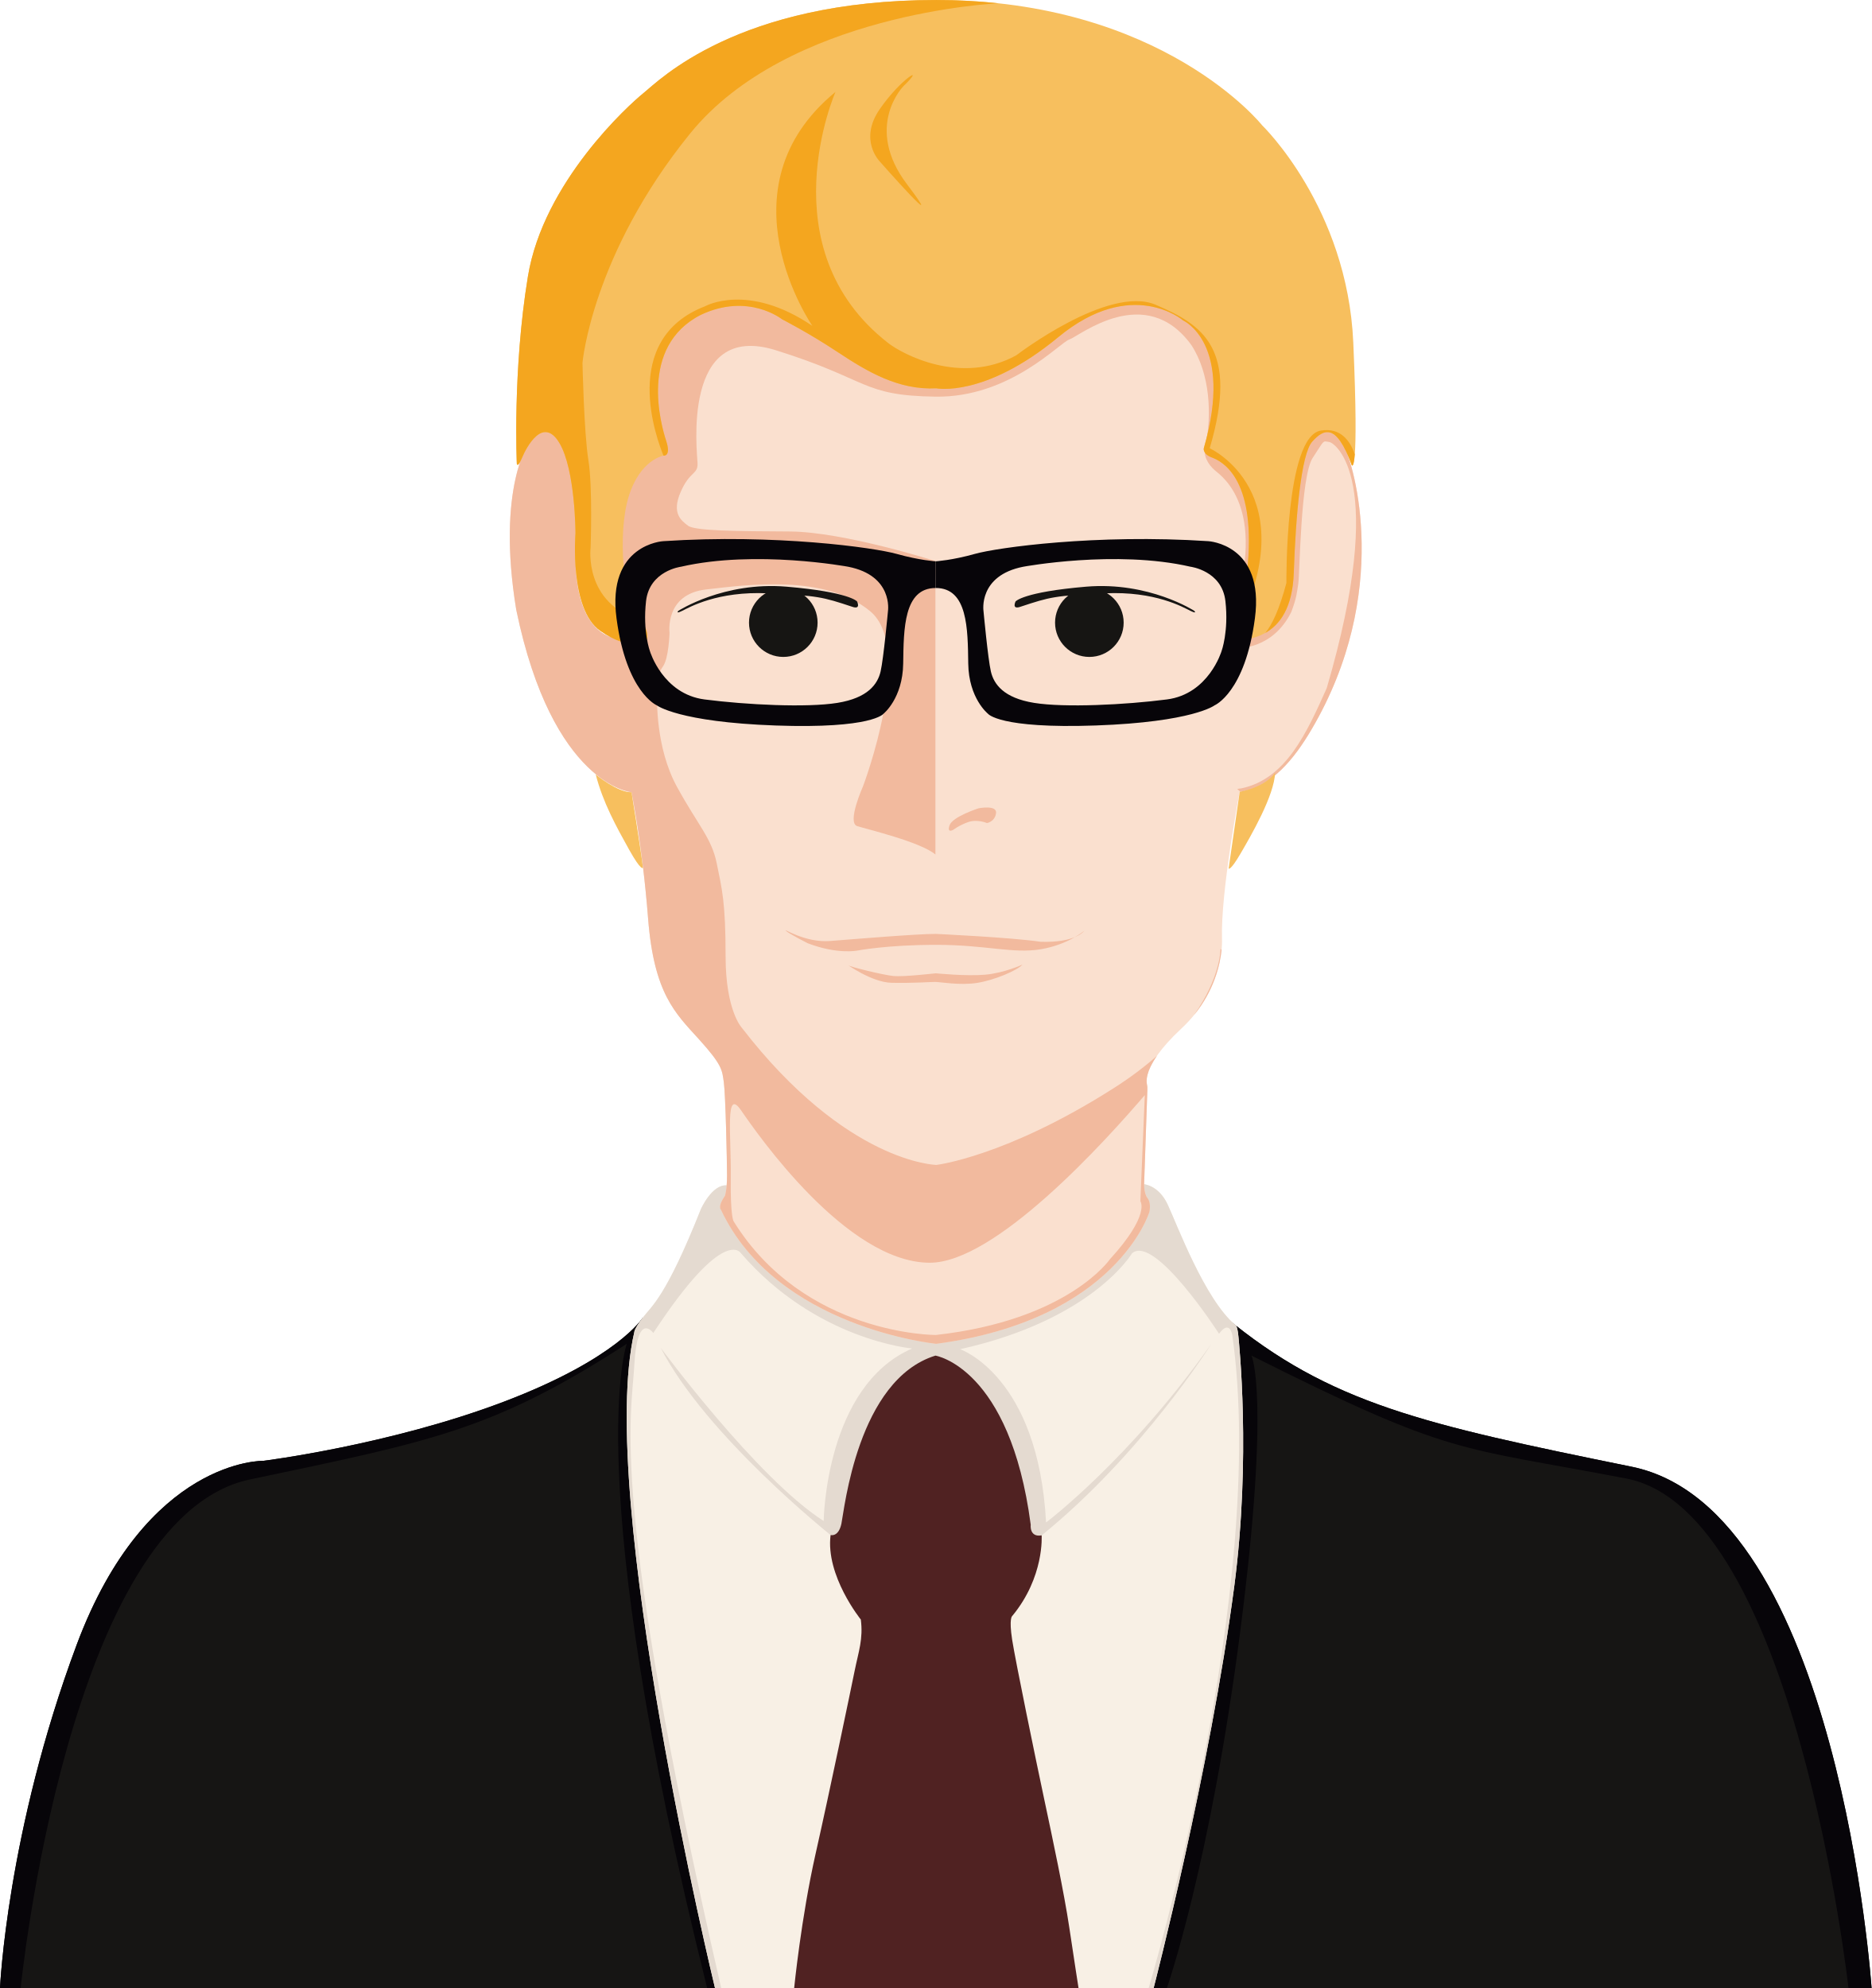
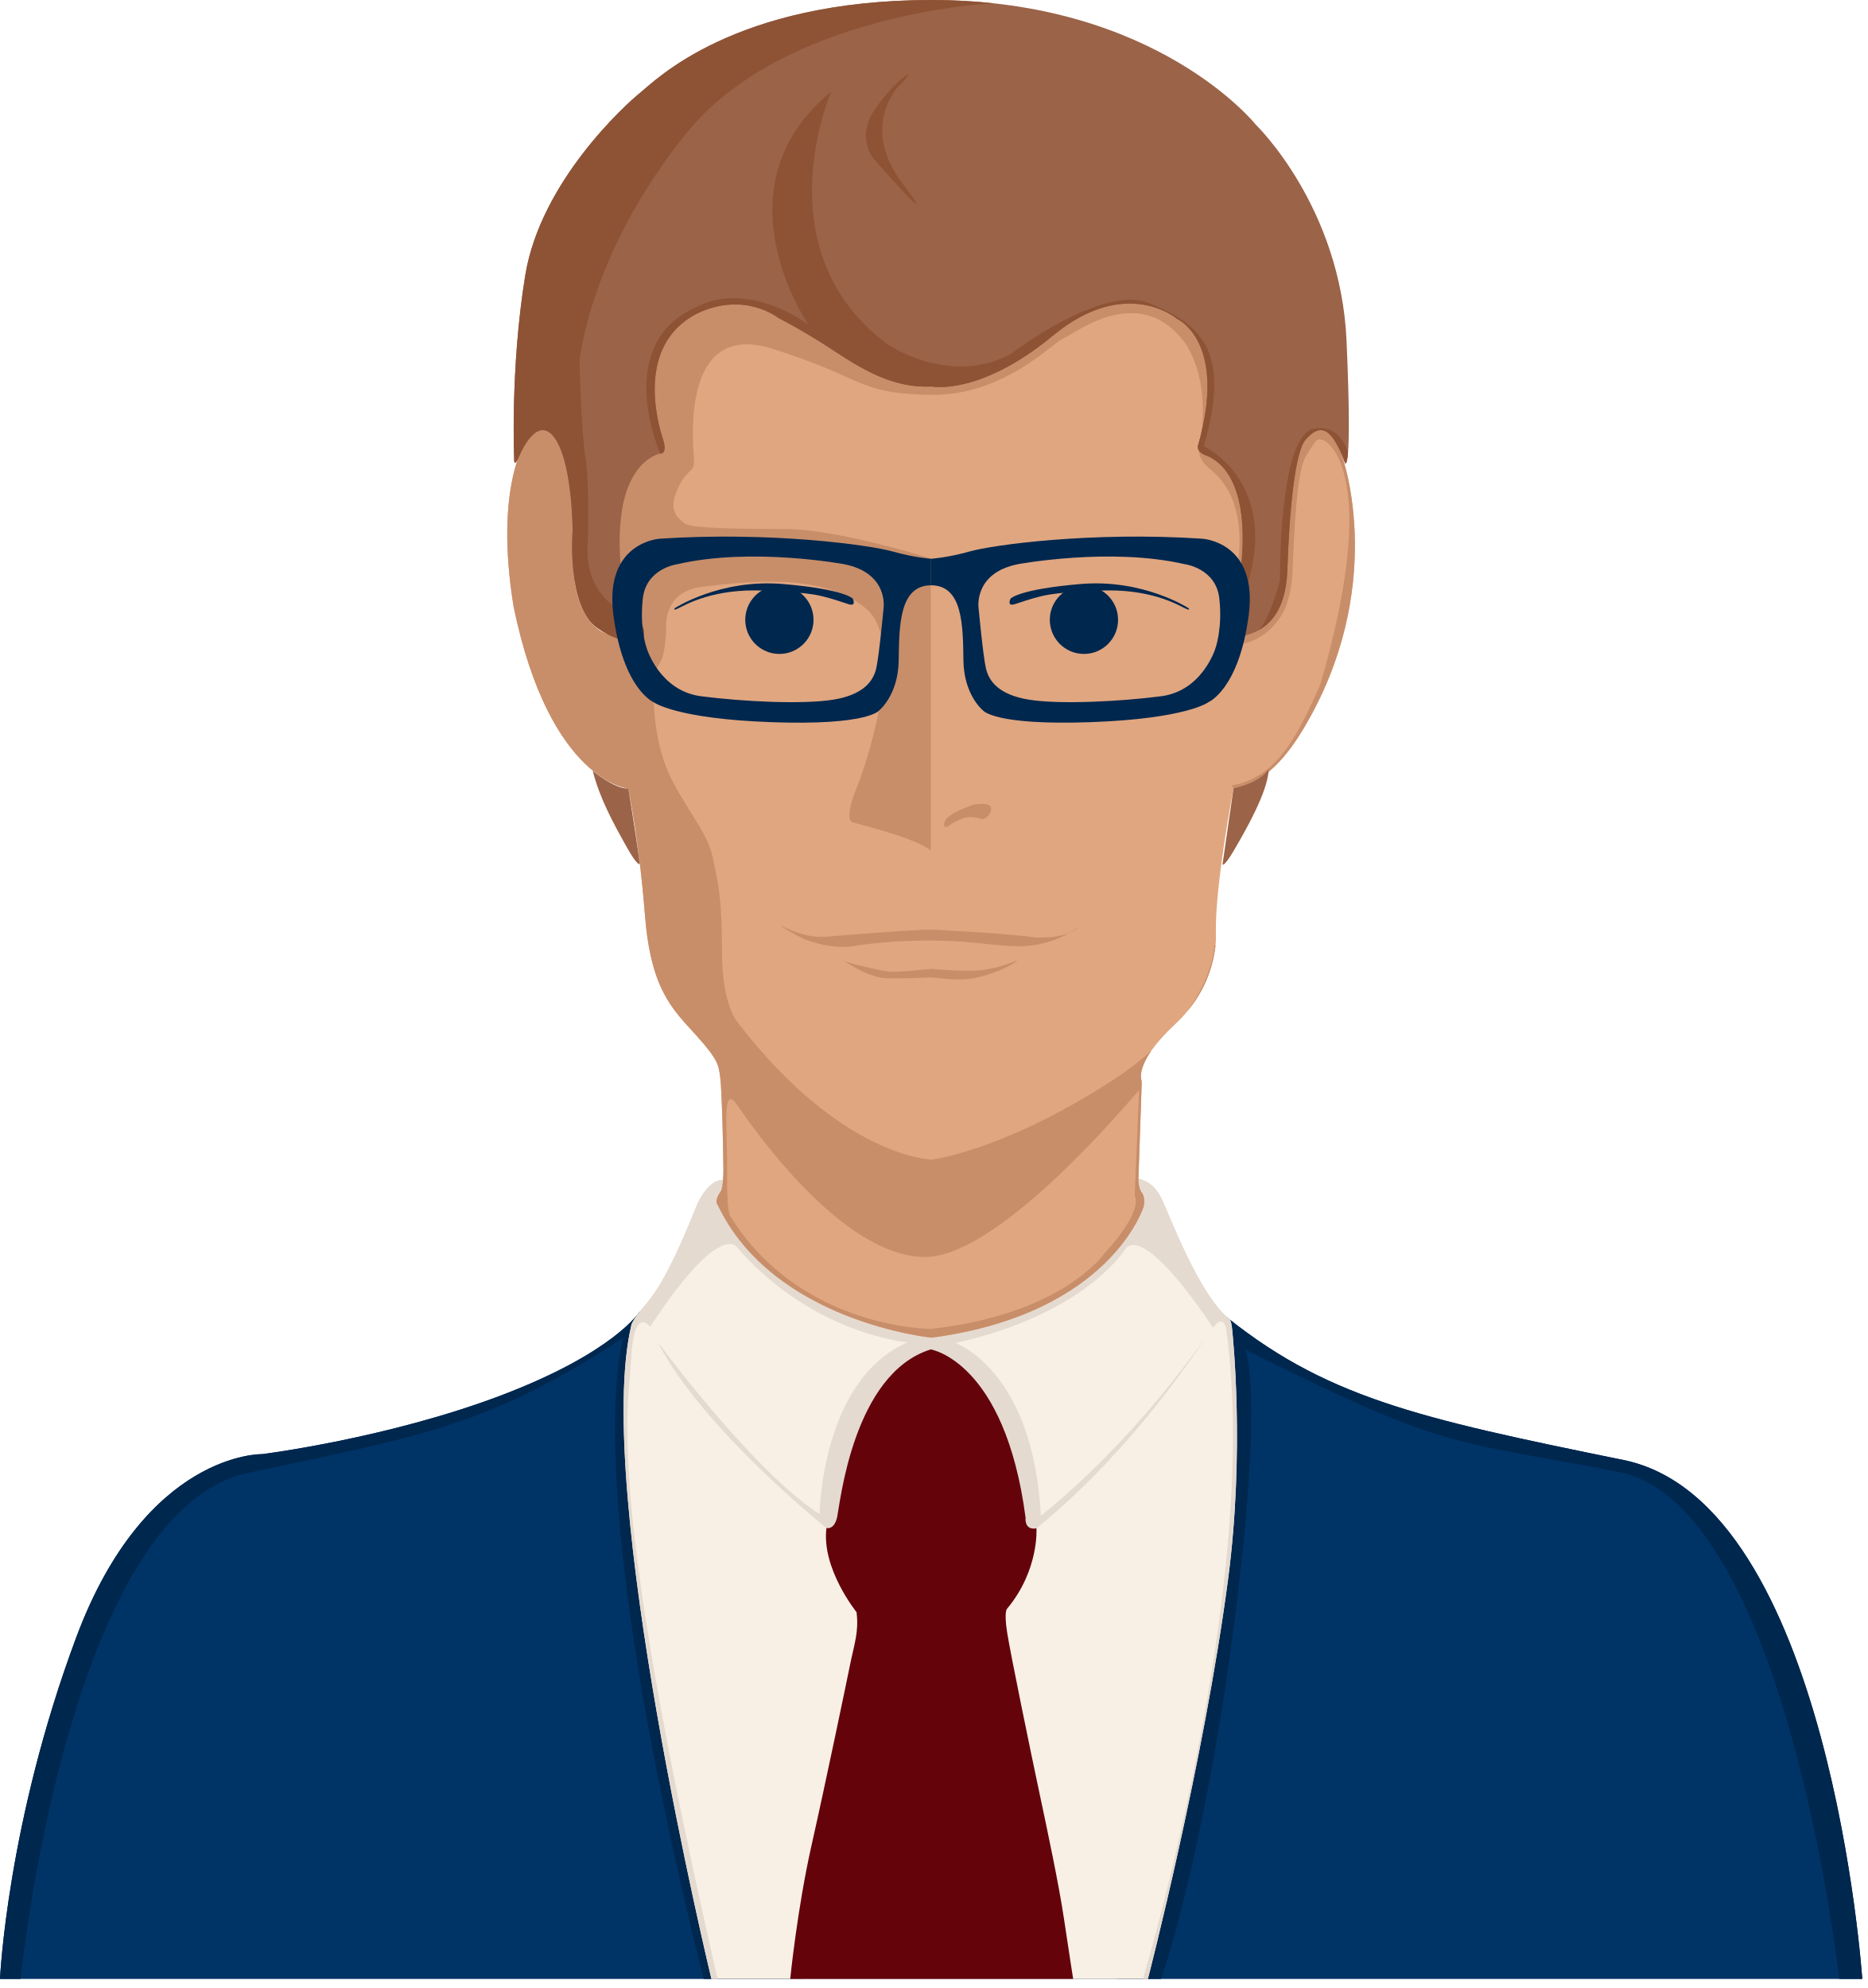
- <svg xmlns="http://www.w3.org/2000/svg" width="257" height="273" viewBox="0 0 257 273" fill="none">
-   <path d="M257 273C257 273 252.544 207.217 224.047 201.414C195.55 195.61 182.587 192.774 168.136 180.759L88.254 180.96C88.254 180.96 84.811 186.563 69.146 192.502C53.48 198.442 36.193 200.603 36.193 200.603C36.193 200.603 20.122 200.197 10.534 225.848C0.947 251.498 0 273 0 273H257Z" fill="#161514" />
-   <path d="M92.692 180.95L88.257 180.961C88.257 180.961 84.813 186.563 69.148 192.503C53.483 198.443 36.195 200.603 36.195 200.603C36.195 200.603 20.124 200.198 10.537 225.848C0.947 251.496 0.002 273.001 0.002 273.001H2.839C2.839 273.001 9.32 208.434 34.306 203.169C59.289 197.904 67.732 196.418 86.064 184.539C86.064 184.539 79.546 202.709 97.103 273.001H110.78L92.692 180.95Z" fill="#070509" />
-   <path d="M224.046 201.414C195.552 195.61 182.587 192.774 168.135 180.759L166.864 180.761L154.124 273H160.233C160.233 273 166.175 256.154 170.328 223.855C174.48 191.556 171.848 186.157 171.848 186.157C199.534 200.061 200.073 198.576 223.303 203.033C246.531 207.487 253.826 273 253.826 273H256.999C256.999 273 252.543 207.217 224.046 201.414Z" fill="#070509" />
-   <path d="M156.963 162.602C156.963 162.602 159.056 162.67 160.338 165.403C161.62 168.136 165.435 178.465 169.656 181.972C169.656 181.972 169.925 182.04 170.062 183.591C170.117 184.229 171.807 200.137 169.489 217.799C166.152 243.188 158.415 273 158.415 273H98.182C98.182 273 81.841 205.462 87.108 182.919C87.108 182.919 87.04 182.582 88.257 180.963C89.474 179.344 91.405 178.221 96.243 166.046C96.243 166.046 97.763 162.604 99.814 162.782C101.866 162.96 156.963 162.602 156.963 162.602Z" fill="#F8F0E5" />
-   <path d="M169.656 181.972C165.435 178.462 161.62 168.136 160.338 165.403C159.056 162.67 156.963 162.602 156.963 162.602C156.963 162.602 101.863 162.955 99.811 162.779C97.76 162.602 96.24 166.044 96.24 166.044C91.404 178.219 89.471 179.341 88.254 180.96C87.037 182.579 87.105 182.916 87.105 182.916C81.838 205.459 98.179 272.997 98.179 272.997H99.029C99.016 272.937 99.003 272.882 98.99 272.822C83.597 205.731 86.703 194.799 87.108 187.373C87.514 179.948 89.709 183.052 89.709 183.052C99.534 168.068 101.761 172.117 101.761 172.117C112.091 184.065 125.26 185.179 125.26 185.179C113.308 190.342 113.106 208.87 113.106 208.87C103.927 203.001 90.722 185.077 90.722 185.077C96.899 197.124 114.051 210.792 114.051 210.792C114.051 210.792 129.159 222.081 143.035 210.842C156.91 199.603 166.343 184.535 166.343 184.535C155.063 200.498 143.642 209.071 143.642 209.071C142.579 188.924 131.841 185.278 131.841 185.278C150.073 181.229 155.44 172.117 155.44 172.117C158.53 169.384 167.392 183.152 167.392 183.152C168.889 181.14 169.216 183.353 169.216 183.353C174.18 218.249 157.737 272.997 157.737 272.997H158.412C158.412 272.997 166.152 243.188 169.486 217.797C171.807 200.134 170.116 184.227 170.059 183.588C169.925 182.04 169.656 181.972 169.656 181.972Z" fill="#E4DAD0" />
-   <path d="M170.231 108.738C170.231 108.738 167.599 122.407 167.801 128.987C167.801 128.987 168.206 135.67 162.23 141.239C156.254 146.807 157.57 149.135 157.57 149.135L157.115 162.348C157.115 162.348 157.013 163.816 157.57 164.524C158.127 165.233 157.824 166.447 157.824 166.447C157.824 166.447 153.349 181.23 128.568 184.536C128.568 184.536 106.622 182.375 98.993 166.109C98.993 166.109 98.495 165.712 99.558 164.195C99.558 164.195 99.835 163.361 99.835 161.409C99.835 159.458 99.634 150.28 99.395 148.627C99.16 146.974 99.225 146.3 95.986 142.722C92.744 139.143 89.808 136.478 88.997 126.152C88.186 115.826 86.718 108.788 86.718 108.788C86.718 108.788 75.873 107.825 70.888 83.728C68.133 66.921 72.691 60.644 72.691 60.644C72.691 60.644 75.729 56.797 77.351 62.163C78.973 67.531 79.073 77.25 79.073 77.25C79.073 77.25 78.769 86.969 85.049 87.78L83.126 75.123L86.773 41.713L98.116 37.46H154.733L168.002 41.509L173.876 63.581L180.967 59.328C180.967 59.328 182.924 58.384 184.547 61.285C185.907 63.722 191.164 81.403 180.057 100.23C177.725 104.184 174.585 108.131 170.231 108.738Z" fill="#FAE0CF" />
-   <path d="M167.741 130.439L167.597 130.305C167.597 130.305 167.636 134.189 163.928 139.428C166.781 135.949 167.545 132.369 167.741 130.439Z" fill="#F2BA9E" />
-   <path d="M170.433 108.267L169.894 108.335L170.3 108.73C174.62 108.092 177.741 104.163 180.057 100.237C191.164 81.411 185.908 63.727 184.547 61.292C182.927 58.389 180.968 59.336 180.968 59.336L173.877 63.589L168.003 41.517L154.734 37.462H98.114L86.771 41.715L83.124 75.126L85.047 87.782C78.767 86.972 79.07 77.252 79.07 77.252C79.07 77.252 79.594 72.33 78.968 67.533C78.72 65.626 78.314 63.542 77.854 62.014C76.234 56.647 72.689 60.646 72.689 60.646C72.689 60.646 68.13 66.924 70.886 83.731C75.87 107.828 86.716 108.79 86.716 108.79C86.716 108.79 88.184 115.826 88.995 126.155C89.806 136.481 92.742 139.149 95.984 142.724C99.226 146.299 99.158 146.977 99.393 148.63C99.629 150.283 99.833 159.463 99.833 161.412C99.833 163.36 99.555 164.197 99.555 164.197C98.493 165.717 98.99 166.112 98.99 166.112C106.623 182.378 128.568 184.538 128.568 184.538C153.35 181.23 157.824 166.449 157.824 166.449C157.824 166.449 158.128 165.233 157.57 164.527C157.013 163.818 157.115 162.351 157.115 162.351L157.541 149.982L157.22 149.898L156.592 164.966C156.592 164.966 158.01 166.789 152.405 172.931C152.405 172.931 146.664 181.3 128.503 183.325C128.503 183.325 110.475 183.393 100.751 167.734C100.751 167.734 100.278 167.26 100.346 161.592C100.414 155.924 99.535 149.239 101.764 152.48C103.993 155.72 116.215 173.336 127.626 173.404C136.583 173.456 151.529 157.047 157.544 149.982L157.555 149.702C157.565 149.43 157.549 149.156 157.494 148.889C157.39 148.394 157.374 147.147 158.863 144.999C157.212 146.462 155.249 147.955 152.915 149.441C138.126 158.856 128.581 159.971 128.581 159.971C128.581 159.971 116.249 159.769 101.866 141.139C101.866 141.139 99.637 138.811 99.637 131.318C99.637 123.824 99.129 122.054 98.42 118.562C97.711 115.07 95.887 113.399 92.951 108.032C90.013 102.665 90.191 95.959 90.243 95.046C90.296 94.133 90.217 92.642 91.028 91.528C91.839 90.414 91.939 86.911 91.939 86.911C91.939 86.911 91.23 81.605 96.952 80.948C102.675 80.291 113.311 78.822 119.489 83.935C125.666 89.048 118.526 107.93 118.526 107.93C118.526 107.93 116.247 112.991 117.715 113.448C119.182 113.906 126.423 115.625 128.45 117.346V77.048C128.45 77.048 115.841 73.023 108.447 72.986C101.052 72.95 95.379 72.897 94.469 72.189C93.558 71.48 92.19 70.517 93.456 67.583C94.723 64.645 95.837 65.203 95.785 63.633C95.733 62.064 93.556 44.043 106.521 48.092C119.486 52.141 118.217 54.319 128.448 54.471C138.679 54.623 145.466 47.08 146.832 46.625C148.198 46.169 157.264 38.676 163.594 47.383C166.176 51.333 166.43 57 165.517 61.306C165.164 62.469 165.82 63.735 166.833 64.596C167.846 65.456 173.974 69.657 169.366 84.087C167.796 88.421 169.923 88.996 169.923 88.996C169.923 88.996 174.735 89.25 177.318 84.034C178.076 82.01 178.076 81.403 178.28 80.137C178.482 78.871 178.584 65.407 180.256 62.875C181.928 60.343 181.572 60.547 182.535 60.699C183.328 60.824 190.607 65.744 182.182 94.499C179.481 100.504 176.645 106.983 170.433 108.267Z" fill="#F2BA9E" />
-   <path d="M128.492 128.247C128.492 128.247 138.765 128.72 142.883 129.327C147.779 129.497 148.894 127.807 148.894 127.807C148.894 127.807 146.717 129.714 142.917 130.355C139.118 130.996 135.356 129.748 128.568 129.748C121.781 129.748 117.715 130.538 117.715 130.538C117.715 130.538 114.996 131.098 110.911 129.528C110.911 129.528 108.329 128.229 107.908 127.807C107.486 127.386 110.509 129.489 113.986 129.222C117.461 128.953 125.852 128.247 128.492 128.247Z" fill="#F2BA9E" />
-   <path d="M140.403 132.463C140.403 132.463 137.922 133.611 135.306 133.846C132.689 134.082 128.639 133.661 128.495 133.661C128.351 133.661 124.081 134.168 122.697 134.032C121.312 133.896 116.754 132.785 116.451 132.547C116.147 132.311 119.659 134.893 122.409 134.961C125.159 135.029 127.707 134.843 128.416 134.843C129.125 134.843 131.81 135.345 134.173 134.976C136.536 134.608 139.675 133.274 140.403 132.463Z" fill="#F2BA9E" />
-   <path d="M135.523 113.025C135.523 113.025 134.207 112.452 132.956 112.889C131.708 113.328 130.931 113.935 130.931 113.935C130.931 113.935 129.987 114.513 130.392 113.328C130.798 112.146 134.377 110.998 134.377 110.998C134.377 110.998 136.944 110.49 136.774 111.673C136.604 112.858 135.523 113.025 135.523 113.025Z" fill="#F2BA9E" />
-   <path d="M117.029 83.325C118.269 83.757 117.688 82.59 117.688 82.59C117.688 82.59 116.649 81.298 108.015 80.566C99.38 79.833 93.15 83.882 93.15 83.882C93.15 83.882 92.695 84.363 93.681 83.882C94.668 83.401 98.524 81.149 105.435 81.478C112.345 81.808 112.902 81.96 117.029 83.325Z" fill="#161513" />
-   <path d="M107.56 90.212C110.161 90.212 112.269 88.104 112.269 85.504C112.269 82.904 110.161 80.796 107.56 80.796C104.958 80.796 102.85 82.904 102.85 85.504C102.85 88.104 104.958 90.212 107.56 90.212Z" fill="#161513" />
-   <path d="M140.115 83.325C138.875 83.757 139.456 82.59 139.456 82.59C139.456 82.59 140.494 81.298 149.129 80.566C157.764 79.833 163.994 83.882 163.994 83.882C163.994 83.882 164.449 84.363 163.463 83.882C162.476 83.401 158.62 81.149 151.709 81.478C144.801 81.808 144.244 81.96 140.115 83.325Z" fill="#161513" />
-   <path d="M149.587 90.212C152.188 90.212 154.297 88.104 154.297 85.504C154.297 82.904 152.188 80.796 149.587 80.796C146.986 80.796 144.877 82.904 144.877 85.504C144.877 88.104 146.986 90.212 149.587 90.212Z" fill="#161513" />
-   <path d="M128.568 53.323C128.568 53.323 135.185 54.672 145.314 46.303C155.443 37.933 162.466 44.009 162.466 44.009C162.466 44.009 169.489 47.113 165.302 61.559C165.302 61.559 165.116 62.343 166.409 62.825C167.702 63.306 172.385 65.508 171.346 77.48C171.346 77.48 171.244 81.604 168.51 86.16C168.51 86.16 167.429 88.253 170.198 87.949C172.966 87.646 177.388 86.498 177.66 78.636C177.93 70.773 178.673 62.336 180.193 60.649C181.713 58.962 183.469 57.949 185.628 63.889C185.628 63.889 186.64 65.61 185.829 47.048C185.018 28.486 173.319 17.215 173.319 17.215C173.319 17.215 159.658 0 128.568 0C101.254 0 90.416 11.137 88.391 12.756C86.365 14.375 74.614 25.007 72.49 37.967C70.365 50.927 70.969 63.683 70.969 63.683C70.969 63.683 71.071 64.342 71.678 62.872C72.285 61.404 74.565 57.102 76.794 60.795C79.023 64.491 79.023 73.248 79.023 73.248C79.023 73.248 78.162 83.626 82.417 86.613C86.669 89.602 88.796 87.981 88.796 87.981C88.796 87.981 89.403 86.618 87.53 84.643C85.656 82.669 84.743 73.404 86.313 68.242C87.883 63.078 91.125 62.571 91.125 62.571C91.125 62.571 92.187 62.723 91.478 60.547C90.769 58.37 87.679 47.587 96.238 43.234C102.771 40.146 107.379 43.841 107.379 43.841C107.379 43.841 110.974 45.664 115.027 48.348C119.08 51.029 123.369 53.595 128.568 53.323Z" fill="#F7BF5E" />
-   <path d="M175.093 106.106C175.093 106.106 174.081 107.929 170.232 108.738L168.712 119.268C168.712 119.268 168.913 119.673 170.331 117.243C171.749 114.814 174.991 109.245 175.093 106.106Z" fill="#F7BF5E" />
-   <path d="M86.719 108.79C86.719 108.79 87.935 116.231 88.289 119.168C88.289 119.168 88.087 119.725 86.365 116.636C84.644 113.547 82.77 110.158 81.807 106.36C81.807 106.36 84.796 108.839 86.719 108.79Z" fill="#F7BF5E" />
-   <path d="M128.568 53.323C128.568 53.323 135.185 54.672 145.314 46.303C155.443 37.933 162.466 44.009 162.466 44.009C162.466 44.009 169.489 47.113 165.302 61.559C165.302 61.559 165.116 62.344 166.409 62.825C167.702 63.306 172.385 65.508 171.347 77.48C171.347 77.48 171.244 81.604 168.51 86.16C168.51 86.16 167.429 88.253 170.198 87.95C170.389 87.929 170.588 87.902 170.792 87.871C170.07 87.489 169.625 86.801 169.625 86.801C179.416 67.632 166.113 61.556 166.113 61.556C170.164 47.854 165.169 44.616 158.685 41.848C152.204 39.081 139.542 48.8 139.542 48.8C131.946 52.951 123.937 48.644 121.964 47.108C105.275 34.12 114.726 12.623 114.726 12.623C98.519 25.92 111.553 44.752 111.553 44.752C102.706 38.744 96.832 42.052 96.832 42.052C84.984 46.603 90.238 60.476 91.112 62.574C91.12 62.571 91.125 62.571 91.125 62.571C91.125 62.571 92.187 62.723 91.478 60.547C90.769 58.371 87.679 47.587 96.238 43.235C102.771 40.146 107.379 43.841 107.379 43.841C107.379 43.841 110.974 45.664 115.027 48.348C119.08 51.029 123.369 53.595 128.568 53.323Z" fill="#F4A61F" />
-   <path d="M185.625 63.887C185.625 63.887 185.881 64.321 186.033 62.388C185.421 60.599 184.123 58.674 181.37 59.127C176.441 59.937 176.645 80.051 176.645 80.051C175.682 83.684 174.685 85.771 173.756 86.909C175.729 85.794 177.49 83.503 177.658 78.633C177.927 70.771 178.67 62.333 180.19 60.646C181.711 58.959 183.466 57.947 185.625 63.887Z" fill="#F4A61F" />
-   <path d="M137.077 0.453C134.4 0.162 131.564 0.003 128.568 0.003C101.254 0.003 90.416 11.14 88.391 12.759C86.365 14.378 74.614 25.01 72.49 37.97C70.365 50.93 70.969 63.686 70.969 63.686C70.969 63.686 71.071 64.345 71.678 62.875C72.285 61.407 74.565 57.105 76.794 60.798C79.023 64.491 79.023 73.251 79.023 73.251C79.023 73.251 78.162 83.629 82.417 86.616C86.669 89.603 88.796 87.981 88.796 87.981C88.796 87.981 89.293 86.851 87.972 85.162C80.122 82.857 81.098 75.228 81.098 75.228C81.098 75.228 81.402 66.926 80.795 63.181C80.188 59.435 79.984 49.816 79.984 49.816C79.984 49.816 81.3 34.933 94.772 18.327C108.169 1.813 136.766 0.466 137.077 0.453Z" fill="#F4A61F" />
-   <path d="M124.044 11.846C124.044 11.846 118.576 17.415 124.552 25.311C130.528 33.207 120.805 22.172 120.805 22.172C120.805 22.172 117.867 19.235 120.805 14.985C123.741 10.732 127.286 8.708 124.044 11.846Z" fill="#F4A61F" />
-   <path d="M128.45 186.157C128.45 186.157 138.696 187.776 141.533 209.375C141.533 209.375 141.313 211.146 143.035 210.842C143.035 210.842 143.44 216.563 138.984 221.93C138.984 221.93 138.529 222.233 138.984 225.17C139.44 228.108 142.226 241.622 143.391 247.091C144.555 252.557 146.125 259.949 146.834 264.706C147.543 269.464 148.1 272.998 148.1 272.998H109.053C109.053 272.998 110.016 263.339 111.992 254.582C113.967 245.825 116.819 232.088 117.361 229.423C117.902 226.758 118.544 225.102 118.206 222.403C118.206 222.403 113.344 216.395 114.053 210.793C114.053 210.793 115.134 211.13 115.54 209.239C115.94 207.353 117.761 189.466 128.45 186.157Z" fill="#502222" />
-   <path d="M165.91 74.315C150.514 73.303 136.941 75.191 133.836 76.07C130.73 76.946 128.495 77.082 128.493 77.082V80.744C132.881 80.744 132.891 86.328 132.956 91.122C133.024 95.914 135.657 98.006 135.657 98.006C135.657 98.006 137.143 100.099 150.485 99.625C163.829 99.152 166.784 96.858 166.784 96.858C166.784 96.858 170.97 95.103 172.32 84.91C173.676 74.72 165.91 74.315 165.91 74.315ZM167.733 89.435C167.733 89.435 165.978 95.307 160.237 96.05C154.496 96.793 146.191 97.198 142.005 96.523C137.818 95.849 136.468 93.957 136.062 92.203C135.657 90.448 135.05 83.901 135.05 83.901C135.05 83.901 134.307 79.041 140.518 77.825C140.518 77.825 153.214 75.463 163.476 77.825C163.476 77.825 167.799 78.364 168.27 82.549C168.741 86.733 167.733 89.435 167.733 89.435Z" fill="#070509" />
-   <path d="M128.492 77.083C128.49 77.083 126.255 76.947 123.149 76.071C120.043 75.195 106.471 73.303 91.075 74.316C91.075 74.316 83.309 74.721 84.659 84.914C86.01 95.106 90.196 96.862 90.196 96.862C90.196 96.862 93.153 99.155 106.495 99.629C119.839 100.102 121.323 98.01 121.323 98.01C121.323 98.01 123.955 95.917 124.023 91.126C124.091 86.334 124.099 80.747 128.487 80.747L128.492 77.083ZM121.935 83.902C121.935 83.902 121.328 90.448 120.922 92.203C120.517 93.958 119.167 95.849 114.98 96.524C110.794 97.199 102.489 96.793 96.748 96.051C91.007 95.308 89.251 89.436 89.251 89.436C89.251 89.436 88.239 86.737 88.712 82.552C89.186 78.367 93.506 77.826 93.506 77.826C103.771 75.464 116.464 77.826 116.464 77.826C122.678 79.042 121.935 83.902 121.935 83.902Z" fill="#070509" />
+ <svg xmlns="http://www.w3.org/2000/svg" width="186" height="198" viewBox="0 0 186 198" fill="none">
+   <path d="M185.47 197.096C185.47 197.096 182.254 149.603 161.689 145.413C141.123 141.223 131.768 139.176 121.339 130.501L63.691 130.647C63.691 130.647 61.206 134.691 49.901 138.98C38.595 143.268 26.119 144.828 26.119 144.828C26.119 144.828 14.521 144.535 7.602 163.054C0.684 181.572 0 197.096 0 197.096H185.47Z" fill="#003366" />
+   <path d="M66.892 130.639L63.692 130.646C63.692 130.646 61.207 134.691 49.901 138.98C38.596 143.268 26.12 144.828 26.12 144.828C26.12 144.828 14.522 144.535 7.603 163.054C0.683 181.57 0.001 197.096 0.001 197.096H2.048C2.048 197.096 6.725 150.481 24.757 146.68C42.786 142.879 48.88 141.806 62.109 133.23C62.109 133.23 57.406 146.348 70.076 197.096H79.946L66.892 130.639Z" fill="#00274E" />
+   <path d="M161.688 145.413C141.125 141.223 131.768 139.176 121.339 130.501L120.421 130.503L111.227 197.097H115.636C115.636 197.097 119.925 184.934 122.921 161.615C125.918 138.296 124.018 134.399 124.018 134.399C143.999 144.437 144.388 143.365 161.152 146.582C177.915 149.798 183.179 197.097 183.179 197.097H185.47C185.47 197.097 182.254 149.604 161.688 145.413Z" fill="#00274E" />
+   <path d="M113.275 117.393C113.275 117.393 114.786 117.442 115.711 119.415C116.637 121.388 119.39 128.845 122.436 131.377C122.436 131.377 122.63 131.427 122.728 132.546C122.768 133.007 123.988 144.492 122.315 157.243C119.907 175.573 114.323 197.096 114.323 197.096H70.855C70.855 197.096 59.062 148.336 62.863 132.061C62.863 132.061 62.814 131.817 63.692 130.649C64.57 129.48 65.964 128.67 69.455 119.879C69.455 119.879 70.552 117.394 72.033 117.523C73.513 117.651 113.275 117.393 113.275 117.393Z" fill="#F8F0E5" />
+   <path d="M122.436 131.377C119.39 128.843 116.637 121.388 115.711 119.415C114.786 117.442 113.275 117.393 113.275 117.393C113.275 117.393 73.511 117.647 72.031 117.521C70.55 117.393 69.453 119.878 69.453 119.878C65.964 128.668 64.568 129.478 63.69 130.647C62.812 131.816 62.861 132.059 62.861 132.059C59.06 148.334 70.853 197.094 70.853 197.094H71.466C71.457 197.051 71.447 197.011 71.438 196.968C60.329 148.531 62.57 140.638 62.863 135.277C63.156 129.916 64.74 132.157 64.74 132.157C71.831 121.339 73.438 124.262 73.438 124.262C80.893 132.888 90.397 133.692 90.397 133.692C81.771 137.42 81.625 150.797 81.625 150.797C75.001 146.559 65.471 133.619 65.471 133.619C69.929 142.316 82.307 152.185 82.307 152.185C82.307 152.185 93.21 160.335 103.224 152.221C113.238 144.107 120.045 133.228 120.045 133.228C111.904 144.752 103.662 150.942 103.662 150.942C102.895 136.397 95.146 133.764 95.146 133.764C108.303 130.841 112.176 124.262 112.176 124.262C114.406 122.289 120.802 132.229 120.802 132.229C121.882 130.777 122.118 132.374 122.118 132.374C125.7 157.568 113.834 197.094 113.834 197.094H114.321C114.321 197.094 119.907 175.573 122.313 157.242C123.988 144.49 122.768 133.005 122.726 132.544C122.63 131.427 122.436 131.377 122.436 131.377Z" fill="#E4DAD0" />
+   <path d="M122.852 78.505C122.852 78.505 120.952 88.373 121.097 93.124C121.097 93.124 121.39 97.949 117.077 101.969C112.764 105.989 113.714 107.67 113.714 107.67L113.386 117.209C113.386 117.209 113.312 118.269 113.714 118.781C114.116 119.292 113.897 120.168 113.897 120.168C113.897 120.168 110.668 130.841 92.784 133.228C92.784 133.228 76.947 131.668 71.441 119.925C71.441 119.925 71.082 119.638 71.848 118.543C71.848 118.543 72.049 117.94 72.049 116.532C72.049 115.123 71.903 108.497 71.731 107.303C71.561 106.11 71.609 105.623 69.271 103.04C66.931 100.456 64.813 98.532 64.227 91.077C63.642 83.622 62.583 78.541 62.583 78.541C62.583 78.541 54.755 77.846 51.158 60.449C49.17 48.314 52.459 43.782 52.459 43.782C52.459 43.782 54.652 41.005 55.822 44.88C56.993 48.754 57.065 55.771 57.065 55.771C57.065 55.771 56.846 62.788 61.378 63.374L59.99 54.236L62.622 30.115L70.808 27.044H111.667L121.243 29.968L125.482 45.903L130.599 42.833C130.599 42.833 132.012 42.151 133.183 44.245C134.165 46.005 137.958 58.77 129.942 72.362C128.26 75.217 125.994 78.067 122.852 78.505Z" fill="#E0A680" />
+   <path d="M121.054 94.172L120.95 94.076C120.95 94.076 120.978 96.88 118.303 100.662C120.361 98.151 120.912 95.566 121.054 94.172Z" fill="#C88E69" />
+   <path d="M122.997 78.165L122.608 78.214L122.901 78.499C126.018 78.038 128.271 75.202 129.942 72.368C137.958 58.776 134.165 46.009 133.183 44.251C132.014 42.155 130.599 42.838 130.599 42.838L125.482 45.909L121.243 29.973L111.667 27.046H70.806L62.62 30.117L59.988 54.238L61.376 63.376C56.844 62.79 57.063 55.773 57.063 55.773C57.063 55.773 57.441 52.219 56.989 48.756C56.81 47.38 56.517 45.875 56.185 44.772C55.016 40.897 52.457 43.784 52.457 43.784C52.457 43.784 49.168 48.316 51.156 60.451C54.754 77.848 62.581 78.543 62.581 78.543C62.581 78.543 63.64 83.622 64.225 91.079C64.811 98.534 66.929 100.46 69.269 103.041C71.609 105.623 71.559 106.112 71.729 107.305C71.899 108.499 72.047 115.127 72.047 116.533C72.047 117.94 71.847 118.545 71.847 118.545C71.08 119.642 71.439 119.927 71.439 119.927C76.947 131.67 92.784 133.23 92.784 133.23C110.668 130.841 113.897 120.17 113.897 120.17C113.897 120.17 114.116 119.292 113.714 118.782C113.312 118.271 113.386 117.211 113.386 117.211L113.693 108.282L113.461 108.221L113.008 119.1C113.008 119.1 114.031 120.416 109.987 124.85C109.987 124.85 105.844 130.892 92.737 132.354C92.737 132.354 79.726 132.403 72.709 121.098C72.709 121.098 72.368 120.756 72.417 116.664C72.466 112.572 71.831 107.745 73.44 110.085C75.049 112.425 83.869 125.142 92.104 125.191C98.568 125.229 109.354 113.382 113.695 108.282L113.703 108.08C113.71 107.883 113.699 107.685 113.659 107.492C113.584 107.135 113.573 106.235 114.647 104.684C113.455 105.74 112.039 106.818 110.355 107.891C99.682 114.689 92.793 115.493 92.793 115.493C92.793 115.493 83.894 115.348 73.514 101.897C73.514 101.897 71.905 100.217 71.905 94.807C71.905 89.397 71.539 88.118 71.027 85.597C70.515 83.076 69.199 81.87 67.08 77.995C64.96 74.12 65.088 69.278 65.126 68.62C65.164 67.96 65.107 66.884 65.692 66.08C66.278 65.275 66.35 62.747 66.35 62.747C66.35 62.747 65.838 58.915 69.968 58.441C74.097 57.968 81.773 56.906 86.232 60.598C90.69 64.29 85.537 77.921 85.537 77.921C85.537 77.921 83.892 81.575 84.951 81.906C86.011 82.236 91.236 83.477 92.699 84.719V55.626C92.699 55.626 83.599 52.72 78.263 52.693C72.927 52.667 68.833 52.629 68.176 52.117C67.519 51.606 66.531 50.911 67.445 48.792C68.359 46.672 69.163 47.074 69.125 45.941C69.088 44.808 67.517 31.797 76.873 34.721C86.23 37.644 85.314 39.217 92.697 39.326C100.081 39.436 104.979 33.99 105.965 33.661C106.95 33.333 113.493 27.923 118.061 34.209C119.925 37.06 120.108 41.152 119.449 44.26C119.194 45.1 119.668 46.014 120.399 46.636C121.13 47.257 125.552 50.29 122.227 60.707C121.094 63.836 122.629 64.252 122.629 64.252C122.629 64.252 126.101 64.435 127.965 60.67C128.513 59.208 128.513 58.77 128.66 57.856C128.806 56.942 128.879 47.221 130.086 45.393C131.292 43.565 131.036 43.713 131.731 43.822C132.303 43.913 137.556 47.465 131.476 68.225C129.527 72.56 127.48 77.238 122.997 78.165Z" fill="#C88E69" />
+   <path d="M92.73 92.59C92.73 92.59 100.143 92.931 103.115 93.369C106.648 93.492 107.453 92.272 107.453 92.272C107.453 92.272 105.882 93.649 103.14 94.112C100.398 94.574 97.683 93.674 92.784 93.674C87.886 93.674 84.951 94.244 84.951 94.244C84.951 94.244 82.99 94.648 80.042 93.515C80.042 93.515 78.178 92.576 77.874 92.272C77.57 91.968 79.751 93.487 82.261 93.294C84.768 93.099 90.824 92.59 92.73 92.59Z" fill="#C88E69" />
+   <path d="M101.325 95.633C101.325 95.633 99.535 96.463 97.647 96.632C95.758 96.802 92.835 96.498 92.731 96.498C92.628 96.498 89.546 96.865 88.547 96.766C87.548 96.668 84.259 95.866 84.04 95.694C83.821 95.524 86.355 97.388 88.339 97.437C90.324 97.486 92.163 97.352 92.675 97.352C93.187 97.352 95.124 97.715 96.829 97.448C98.534 97.182 100.8 96.219 101.325 95.633Z" fill="#C88E69" />
+   <path d="M97.803 81.6C97.803 81.6 96.853 81.186 95.951 81.501C95.05 81.819 94.489 82.257 94.489 82.257C94.489 82.257 93.808 82.674 94.1 81.819C94.393 80.965 96.976 80.136 96.976 80.136C96.976 80.136 98.829 79.77 98.706 80.623C98.583 81.479 97.803 81.6 97.803 81.6Z" fill="#C88E69" />
+   <path d="M84.457 60.158C85.352 60.469 84.933 59.627 84.933 59.627C84.933 59.627 84.183 58.694 77.952 58.166C71.72 57.637 67.224 60.56 67.224 60.56C67.224 60.56 66.896 60.907 67.608 60.56C68.319 60.212 71.103 58.587 76.09 58.825C81.077 59.062 81.479 59.172 84.457 60.158Z" fill="#00274E" />
+   <path d="M77.622 65.13C79.499 65.13 81.021 63.608 81.021 61.731C81.021 59.854 79.499 58.332 77.622 58.332C75.745 58.332 74.223 59.854 74.223 61.731C74.223 63.608 75.745 65.13 77.622 65.13Z" fill="#00274E" />
+   <path d="M101.117 60.158C100.222 60.469 100.642 59.627 100.642 59.627C100.642 59.627 101.391 58.694 107.623 58.166C113.854 57.637 118.35 60.56 118.35 60.56C118.35 60.56 118.679 60.907 117.967 60.56C117.255 60.212 114.472 58.587 109.484 58.825C104.499 59.062 104.097 59.172 101.117 60.158Z" fill="#00274E" />
+   <path d="M107.953 65.13C109.83 65.13 111.352 63.608 111.352 61.731C111.352 59.854 109.83 58.332 107.953 58.332C106.076 58.332 104.554 59.854 104.554 61.731C104.554 63.608 106.076 65.13 107.953 65.13Z" fill="#00274E" />
+   <path d="M92.785 38.497C92.785 38.497 97.561 39.471 104.87 33.429C112.18 27.386 117.248 31.773 117.248 31.773C117.248 31.773 122.316 34.014 119.295 44.443C119.295 44.443 119.161 45.01 120.094 45.357C121.027 45.705 124.407 47.295 123.657 55.938C123.657 55.938 123.583 58.915 121.61 62.205C121.61 62.205 120.83 63.715 122.828 63.496C124.826 63.277 128.017 62.448 128.213 56.772C128.408 51.096 128.944 45.004 130.041 43.786C131.138 42.568 132.405 41.837 133.963 46.126C133.963 46.126 134.694 47.368 134.109 33.967C133.523 20.566 125.081 12.429 125.081 12.429C125.081 12.429 115.222 0 92.785 0C73.073 0 65.251 8.04 63.79 9.209C62.328 10.378 53.848 18.054 52.315 27.411C50.781 36.767 51.218 45.977 51.218 45.977C51.218 45.977 51.291 46.453 51.729 45.391C52.167 44.332 53.812 41.226 55.421 43.892C57.03 46.56 57.03 52.882 57.03 52.882C57.03 52.882 56.408 60.375 59.479 62.531C62.547 64.69 64.083 63.519 64.083 63.519C64.083 63.519 64.521 62.535 63.169 61.109C61.817 59.684 61.158 52.995 62.291 49.268C63.424 45.54 65.763 45.174 65.763 45.174C65.763 45.174 66.53 45.284 66.018 43.712C65.506 42.142 63.276 34.356 69.453 31.214C74.168 28.984 77.493 31.652 77.493 31.652C77.493 31.652 80.088 32.968 83.013 34.905C85.938 36.841 89.033 38.693 92.785 38.497Z" fill="#9B6348" />
+   <path d="M126.359 76.605C126.359 76.605 125.628 77.921 122.851 78.505L121.753 86.107C121.753 86.107 121.899 86.4 122.922 84.645C123.946 82.891 126.285 78.871 126.359 76.605Z" fill="#9B6348" />
+   <path d="M62.581 78.543C62.581 78.543 63.459 83.915 63.715 86.035C63.715 86.035 63.569 86.438 62.327 84.207C61.084 81.977 59.732 79.53 59.037 76.788C59.037 76.788 61.194 78.578 62.581 78.543Z" fill="#9B6348" />
+   <path d="M92.783 38.497C92.783 38.497 97.559 39.471 104.869 33.429C112.178 27.386 117.246 31.773 117.246 31.773C117.246 31.773 122.315 34.014 119.293 44.443C119.293 44.443 119.159 45.01 120.092 45.357C121.025 45.705 124.405 47.295 123.655 55.938C123.655 55.938 123.582 58.915 121.608 62.205C121.608 62.205 120.829 63.715 122.826 63.496C122.964 63.481 123.108 63.462 123.255 63.44C122.734 63.164 122.413 62.667 122.413 62.667C129.479 48.828 119.879 44.441 119.879 44.441C122.802 34.549 119.197 32.211 114.518 30.213C109.84 28.215 100.703 35.232 100.703 35.232C95.221 38.229 89.441 35.119 88.017 34.01C75.974 24.633 82.794 9.113 82.794 9.113C71.098 18.713 80.504 32.309 80.504 32.309C74.119 27.972 69.88 30.36 69.88 30.36C61.33 33.646 65.121 43.662 65.752 45.176C65.758 45.174 65.762 45.174 65.762 45.174C65.762 45.174 66.528 45.284 66.016 43.713C65.505 42.142 63.275 34.356 69.451 31.214C74.166 28.984 77.492 31.652 77.492 31.652C77.492 31.652 80.086 32.968 83.011 34.906C85.936 36.841 89.031 38.693 92.783 38.497Z" fill="#8E5335" />
+   <path d="M133.959 46.124C133.959 46.124 134.144 46.437 134.254 45.042C133.812 43.75 132.876 42.36 130.889 42.687C127.331 43.272 127.479 57.794 127.479 57.794C126.784 60.416 126.064 61.923 125.394 62.745C126.818 61.94 128.089 60.286 128.21 56.77C128.404 51.094 128.94 45.002 130.037 43.784C131.135 42.566 132.402 41.835 133.959 46.124Z" fill="#8E5335" />
+   <path d="M98.925 0.326C96.993 0.117 94.947 0.002 92.784 0.002C73.072 0.002 65.251 8.042 63.789 9.211C62.328 10.38 53.847 18.056 52.314 27.412C50.781 36.769 51.217 45.978 51.217 45.978C51.217 45.978 51.291 46.454 51.729 45.393C52.167 44.334 53.812 41.227 55.42 43.894C57.029 46.56 57.029 52.884 57.029 52.884C57.029 52.884 56.408 60.377 59.478 62.533C62.547 64.69 64.082 63.519 64.082 63.519C64.082 63.519 64.441 62.703 63.487 61.483C57.822 59.82 58.527 54.311 58.527 54.311C58.527 54.311 58.746 48.318 58.308 45.614C57.87 42.91 57.722 35.965 57.722 35.965C57.722 35.965 58.672 25.22 68.395 13.231C78.063 1.308 98.701 0.336 98.925 0.326Z" fill="#8E5335" />
+   <path d="M89.519 8.552C89.519 8.552 85.572 12.572 89.885 18.273C94.198 23.974 87.181 16.007 87.181 16.007C87.181 16.007 85.06 13.887 87.181 10.818C89.299 7.748 91.858 6.286 89.519 8.552Z" fill="#8E5335" />
+   <path d="M92.699 134.399C92.699 134.399 100.093 135.568 102.14 151.161C102.14 151.161 101.982 152.44 103.224 152.221C103.224 152.221 103.517 156.351 100.301 160.225C100.301 160.225 99.972 160.444 100.301 162.565C100.63 164.686 102.641 174.442 103.481 178.391C104.321 182.337 105.454 187.674 105.966 191.109C106.478 194.544 106.88 197.095 106.88 197.095H78.701C78.701 197.095 79.396 190.121 80.821 183.799C82.247 177.477 84.305 167.56 84.696 165.635C85.087 163.711 85.55 162.516 85.306 160.567C85.306 160.567 81.797 156.23 82.309 152.185C82.309 152.185 83.089 152.429 83.382 151.063C83.671 149.702 84.985 136.788 92.699 134.399Z" fill="#65030B" />
+   <path d="M119.732 53.653C108.622 52.922 98.827 54.285 96.585 54.92C94.344 55.552 92.731 55.651 92.73 55.651V58.294C95.896 58.294 95.904 62.326 95.951 65.787C96 69.246 97.9 70.757 97.9 70.757C97.9 70.757 98.972 72.268 108.601 71.926C118.231 71.584 120.363 69.928 120.363 69.928C120.363 69.928 123.384 68.661 124.359 61.302C125.337 53.945 119.732 53.653 119.732 53.653ZM121.048 64.569C121.048 64.569 119.781 68.808 115.638 69.344C111.496 69.881 105.502 70.174 102.481 69.686C99.459 69.199 98.485 67.834 98.192 66.567C97.9 65.3 97.462 60.573 97.462 60.573C97.462 60.573 96.925 57.065 101.408 56.187C101.408 56.187 110.57 54.482 117.976 56.187C117.976 56.187 121.096 56.576 121.436 59.597C121.775 62.618 121.048 64.569 121.048 64.569Z" fill="#00274E" />
+   <path d="M92.73 55.651C92.728 55.651 91.115 55.553 88.874 54.92C86.632 54.288 76.838 52.923 65.727 53.653C65.727 53.653 60.122 53.946 61.097 61.305C62.071 68.664 65.092 69.931 65.092 69.931C65.092 69.931 67.226 71.587 76.855 71.928C86.485 72.27 87.556 70.76 87.556 70.76C87.556 70.76 89.455 69.249 89.504 65.79C89.553 62.33 89.559 58.297 92.726 58.297L92.73 55.651ZM87.998 60.574C87.998 60.574 87.559 65.3 87.267 66.568C86.974 67.835 86 69.2 82.978 69.687C79.957 70.174 73.964 69.882 69.821 69.345C65.678 68.809 64.411 64.57 64.411 64.57C64.411 64.57 63.68 62.621 64.022 59.6C64.364 56.578 67.481 56.188 67.481 56.188C74.889 54.482 84.049 56.188 84.049 56.188C88.534 57.066 87.998 60.574 87.998 60.574Z" fill="#00274E" />
</svg>
